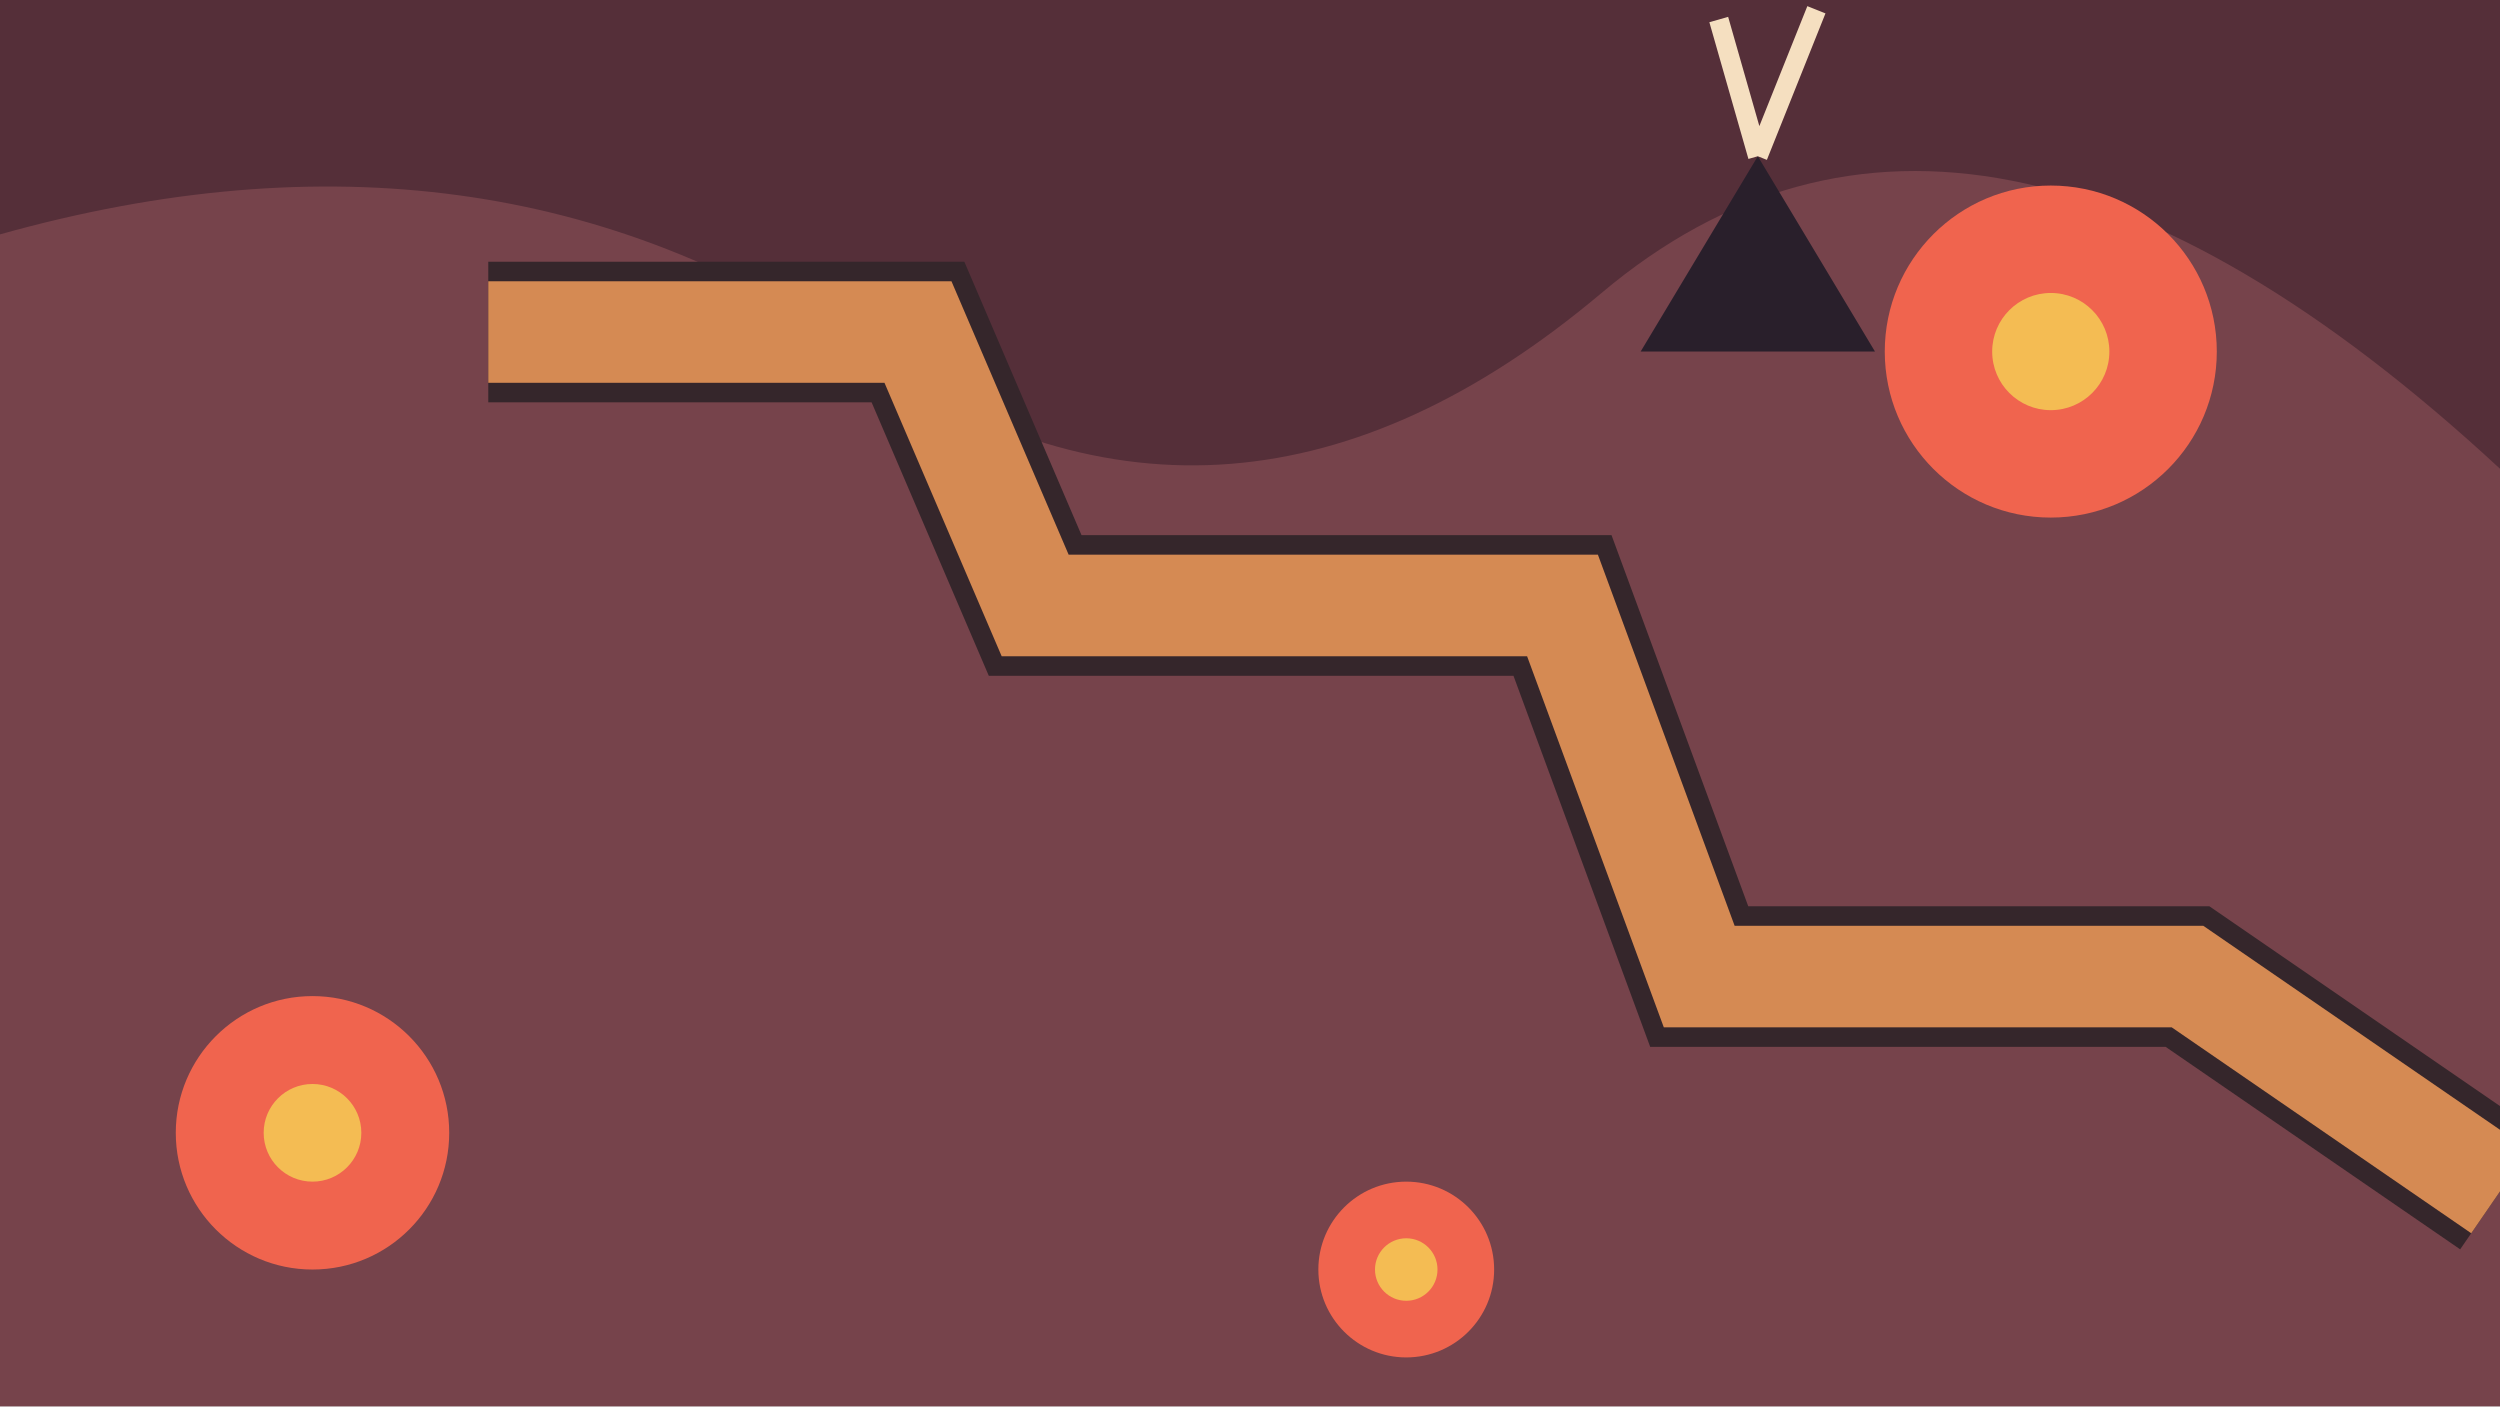
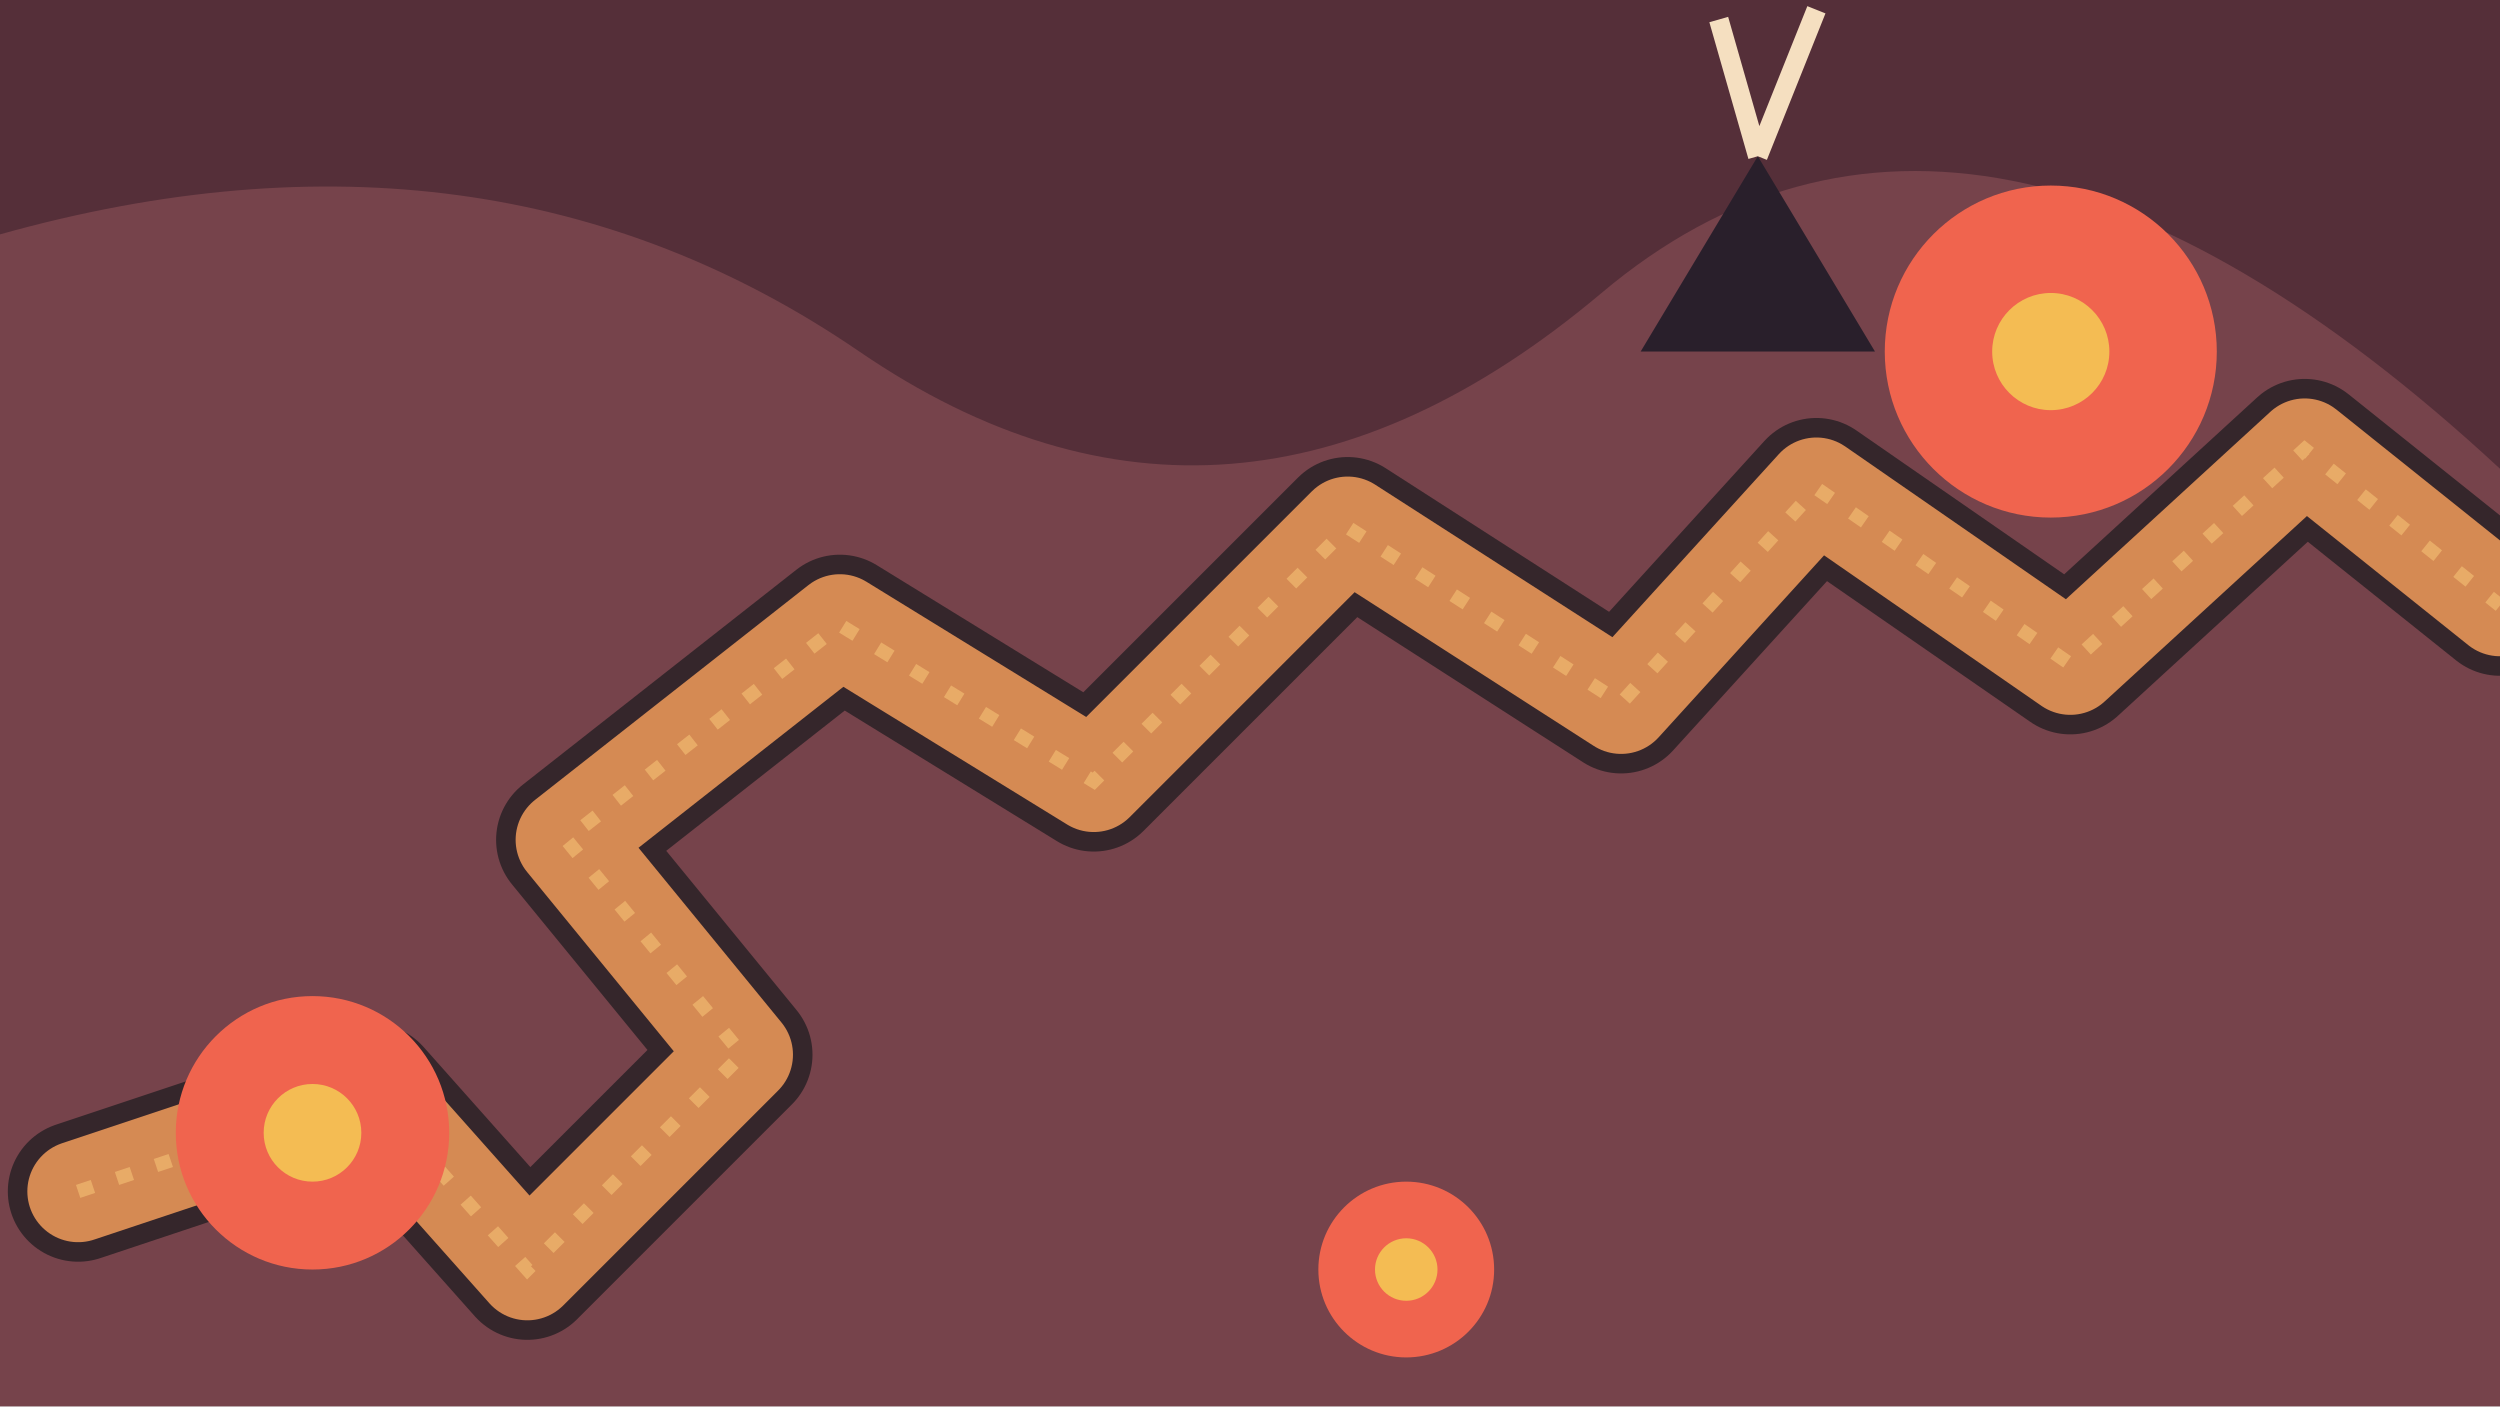
<svg xmlns="http://www.w3.org/2000/svg" width="1280" height="720">
  <rect width="1280" height="720" fill="#552f39" />
  <path d="M0 120Q250 50 440 180T820 150T1280 240V720H0Z" fill="#76434b" />
-   <path d="M250 170H470L530 310H800L870 500H1120L1280 610" fill="none" stroke="#35262b" stroke-width="72" />
-   <path d="M250 170H470L530 310H800L870 500H1120L1280 610" fill="none" stroke="#d58a53" stroke-width="52" />
+   <path d="M40 610L190 560 270 650 380 540 290 430 430 320 560 400 690 270 830 360 930 250 1060 340 1180 230 1280 310" fill="none" stroke="#35262b" stroke-width="72" stroke-linecap="round" stroke-linejoin="round" />
+   <path d="M40 610L190 560 270 650 380 540 290 430 430 320 560 400 690 270 830 360 930 250 1060 340 1180 230 1280 310" fill="none" stroke="#d58a53" stroke-width="52" stroke-linecap="round" stroke-linejoin="round" />
+   <path d="M40 610L190 560 270 650 380 540 290 430 430 320 560 400 690 270 830 360 930 250 1060 340 1180 230 1280 310" fill="none" stroke="#f3bd72" stroke-width="7" stroke-dasharray="8 13" opacity=".65" />
  <g fill="#f0644e">
    <circle cx="160" cy="580" r="70" />
    <circle cx="1050" cy="180" r="85" />
    <circle cx="720" cy="650" r="45" />
  </g>
  <g fill="#f4bc53">
    <circle cx="160" cy="580" r="25" />
    <circle cx="1050" cy="180" r="30" />
    <circle cx="720" cy="650" r="16" />
  </g>
  <path d="M900 80l60 100H840z" fill="#291f2b" />
  <path d="M900 80l-20-70M900 80l30-75" stroke="#f5dfc0" stroke-width="10" />
</svg>
